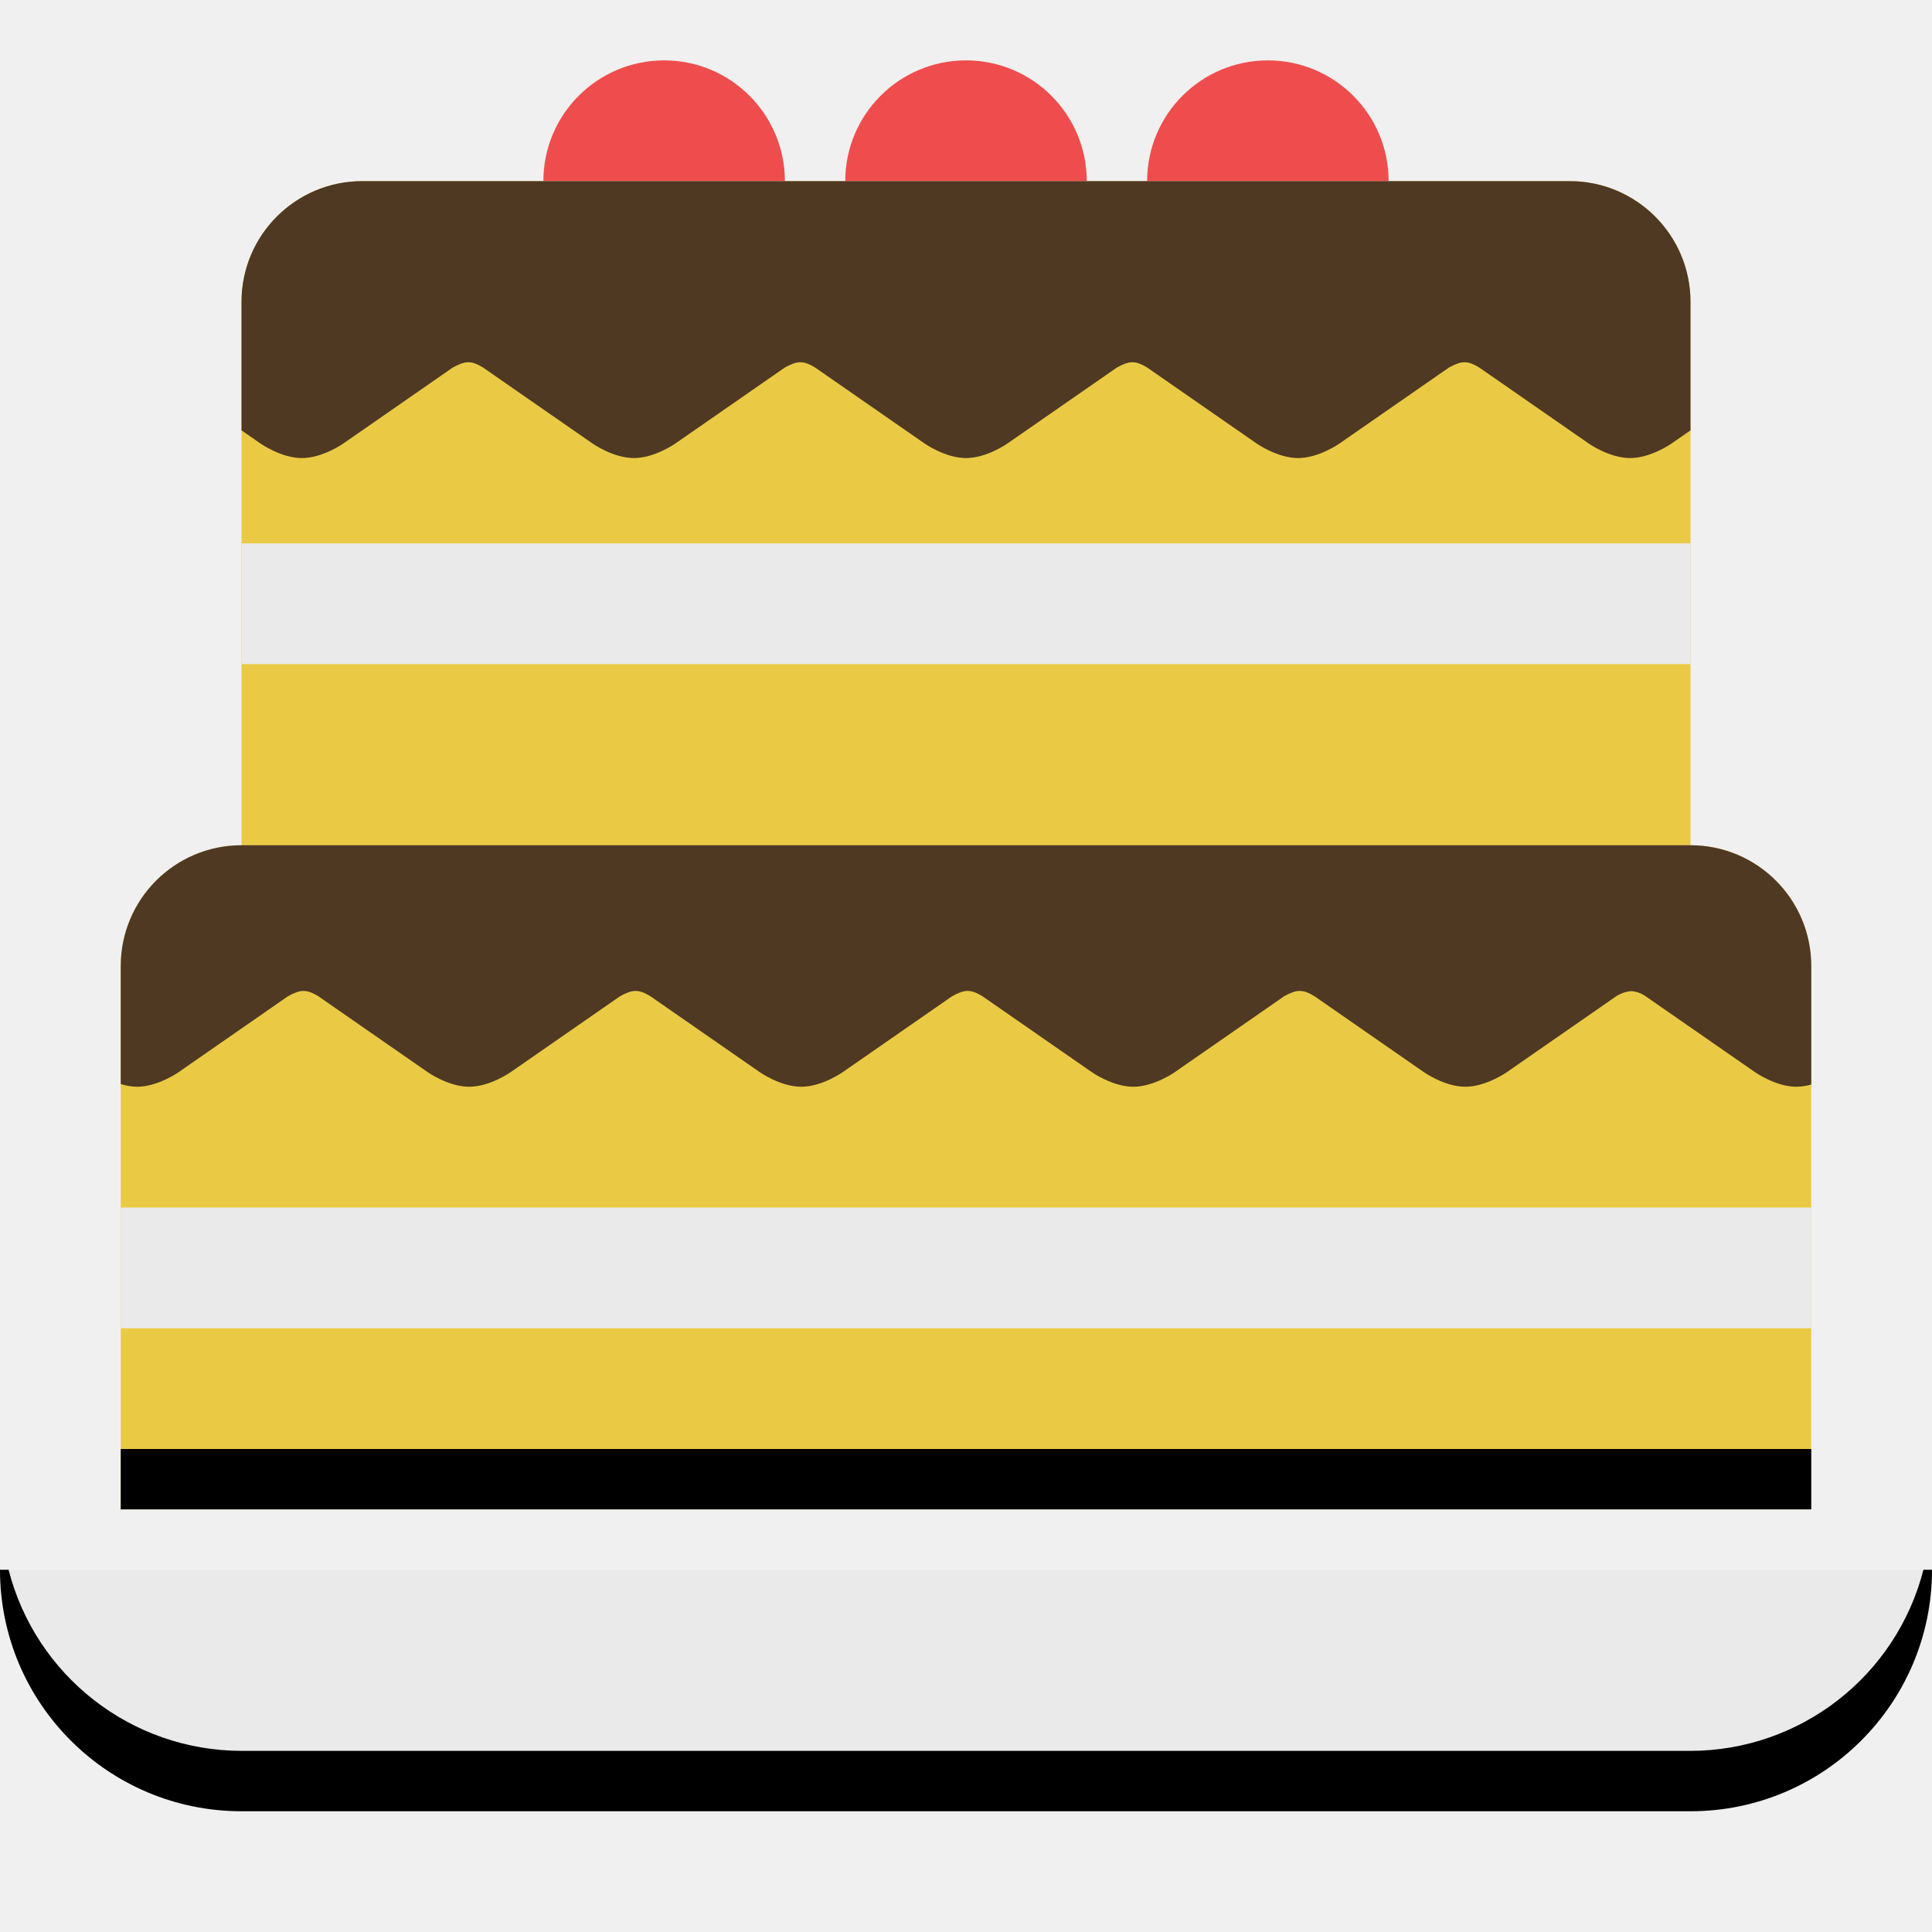
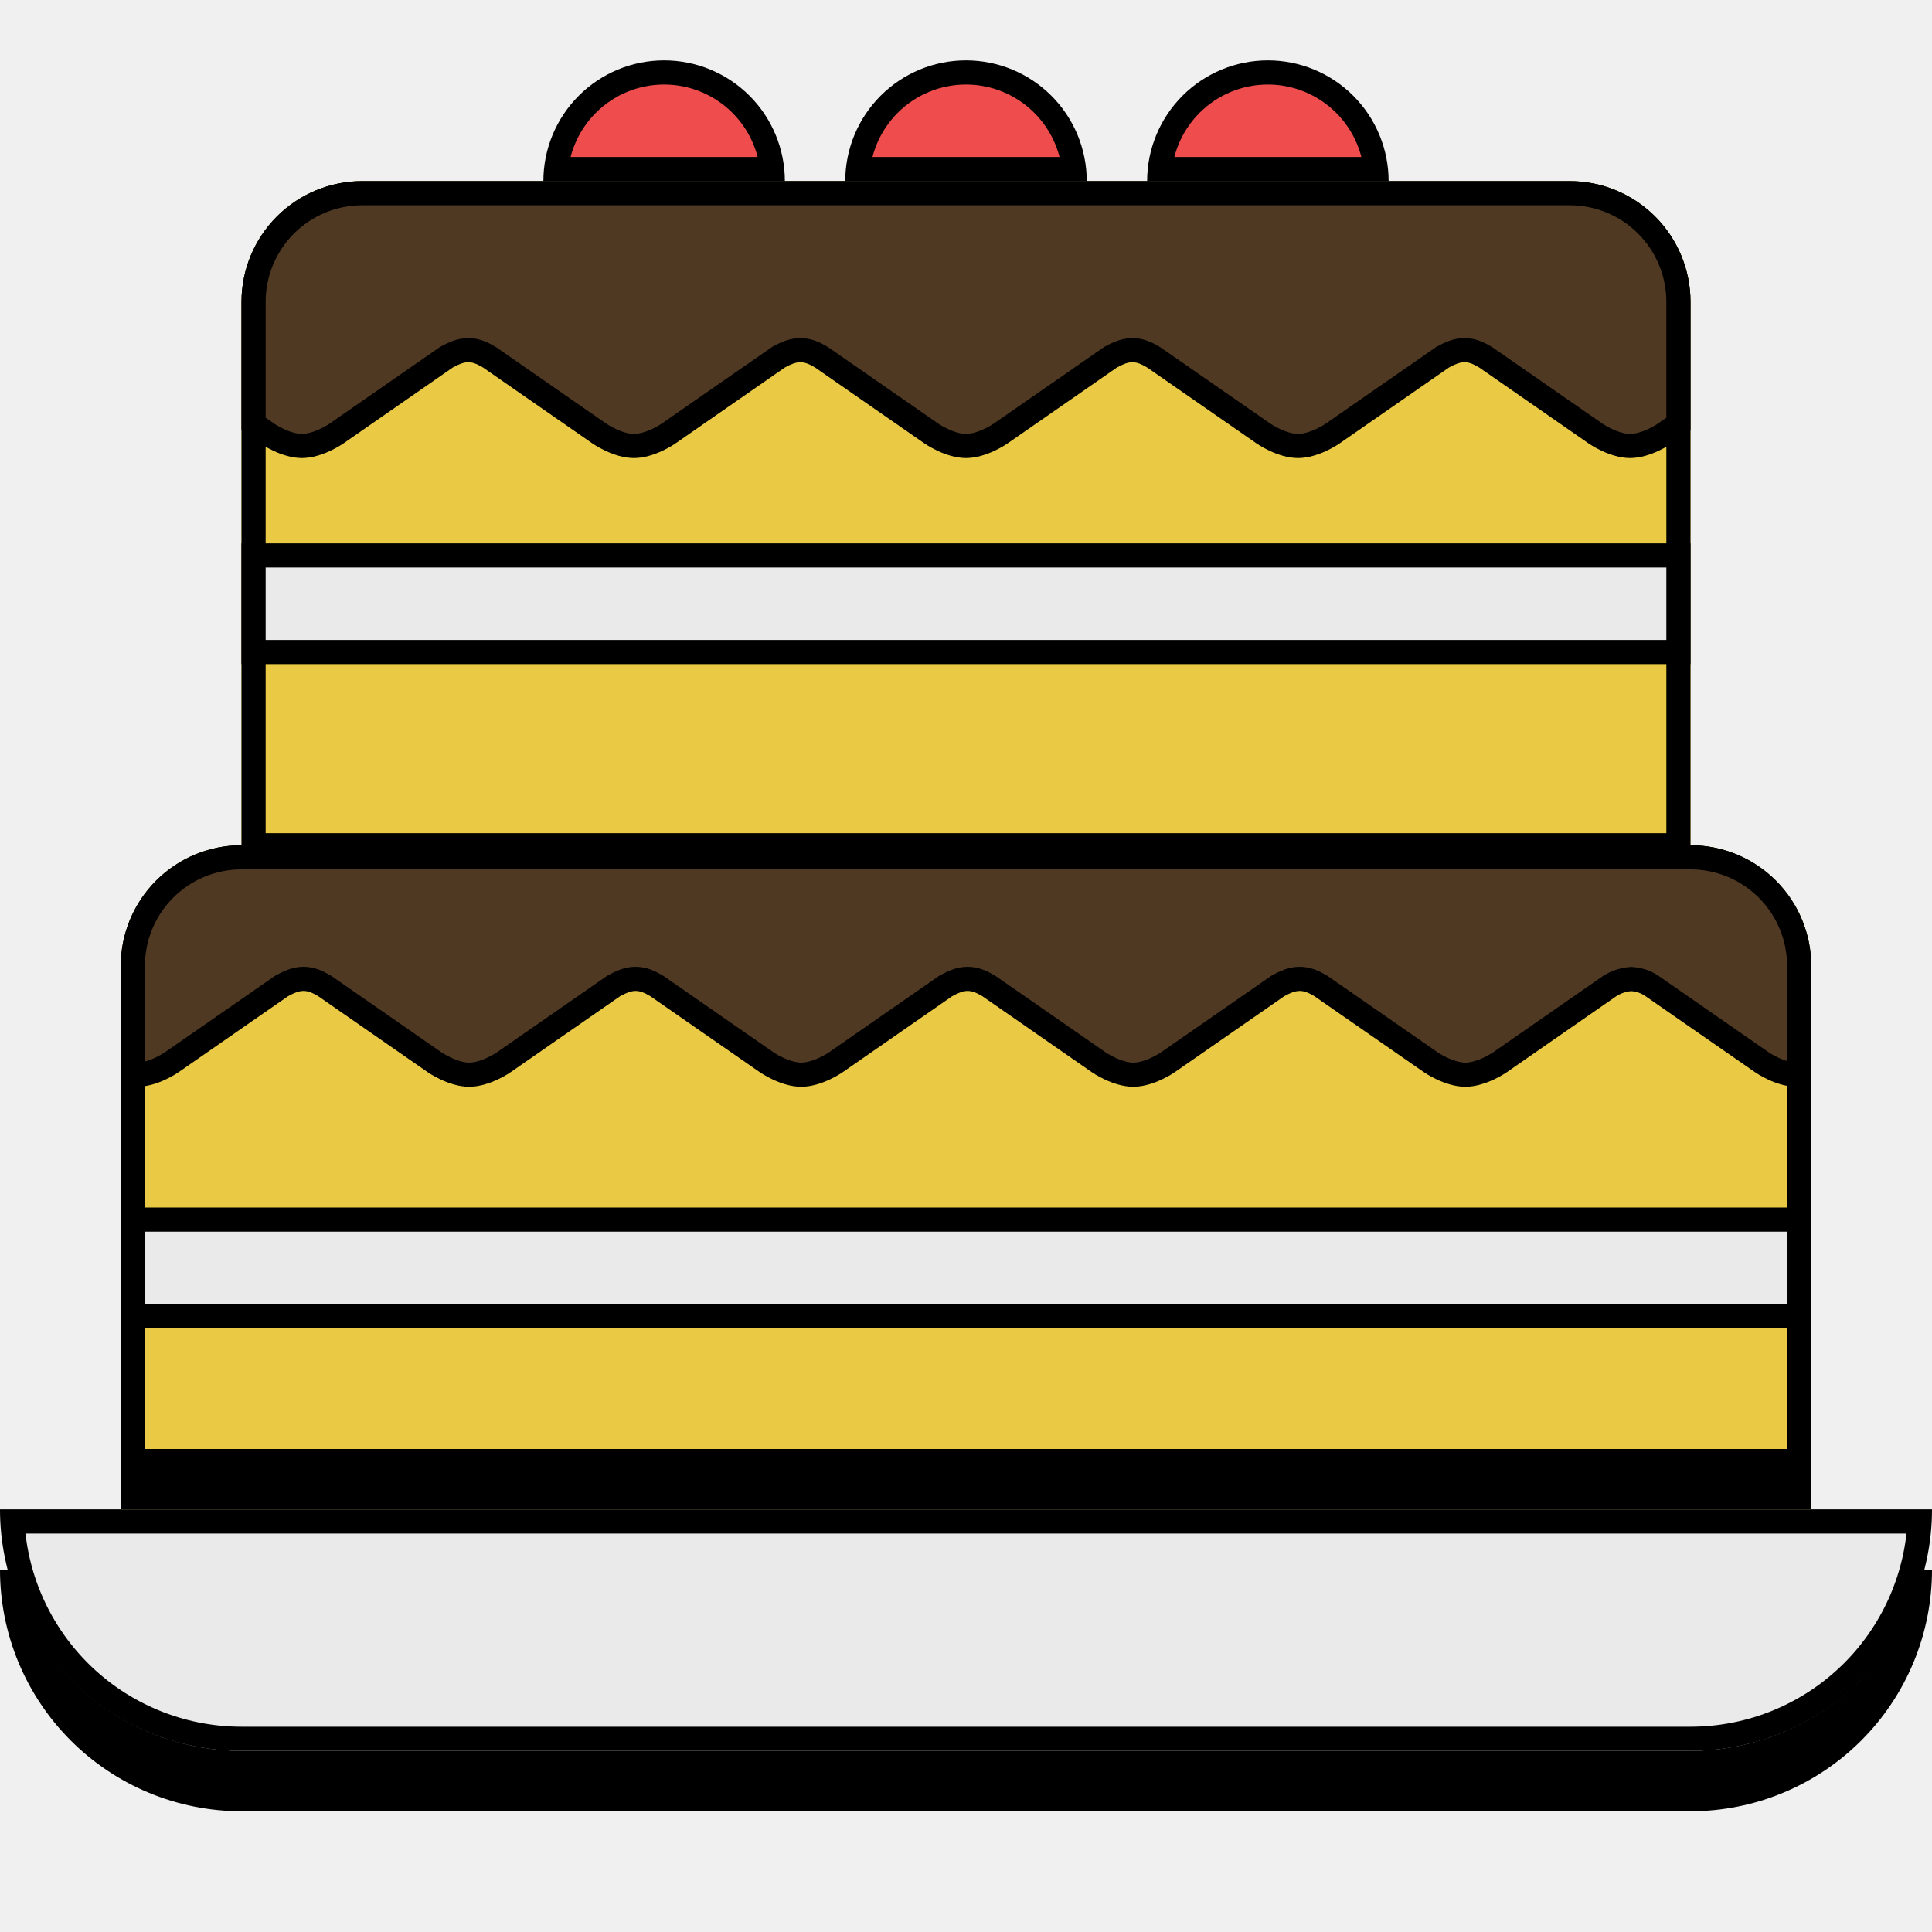
- <svg xmlns="http://www.w3.org/2000/svg" width="800px" height="800px" viewBox="0 0 1024 1024" class="icon" version="1.1">
-   <path d="M0 832a128 128 0 0 0 128 128h768a128 128 0 0 0 128-128H0z" fill="#EAEAEA" />
-   <path d="M896 928H128a127.68 127.68 0 0 1-123.456-96H0a128 128 0 0 0 128 128h768a128 128 0 0 0 128-128h-4.544A127.68 127.68 0 0 1 896 928z" fill="" />
-   <path d="M960 800v-288a64 64 0 0 0-64-64H128a64 64 0 0 0-64 64v288h896zM896 448V160a64 64 0 0 0-64-64H192a64 64 0 0 0-64 64v288h768z" fill="#EACA44" />
-   <path d="M64 768h896v32H64z" fill="" />
-   <path d="M64 640h896v64H64zM128 288h768v64H128z" fill="#EAEAEA" />
-   <path d="M352 32a64 64 0 0 0-64 64h128a64 64 0 0 0-64-64zM512 32a64 64 0 0 0-64 64h128a64 64 0 0 0-64-64zM672 32a64 64 0 0 0-64 64h128a64 64 0 0 0-64-64z" fill="#EF4D4D" />
-   <path d="M832 96H192a64 64 0 0 0-64 64v68.096l10.048 6.976s10.944 7.712 21.952 7.712 21.952-7.712 21.952-7.712L240 194.784c6.72-3.68 9.76-3.744 16 0l58.048 40.288s10.944 7.712 21.952 7.712 21.952-7.712 21.952-7.712L416 194.784c6.72-3.68 9.76-3.744 16 0l58.048 40.288s10.944 7.712 21.952 7.712 21.952-7.712 21.952-7.712L592 194.784c6.72-3.68 9.76-3.744 16 0l58.048 40.288s10.944 7.712 21.952 7.712 21.952-7.712 21.952-7.712L768 194.784c6.72-3.68 9.76-3.744 16 0l58.048 40.288s10.944 7.712 21.952 7.712 21.952-7.712 21.952-7.712L896 228.096V160a64 64 0 0 0-64-64zM64 512v62.56a30.208 30.208 0 0 0 8.672 1.44c11.008 0 21.952-7.712 21.952-7.712L152.672 528c6.72-3.68 9.76-3.744 16 0l58.048 40.288s10.944 7.712 21.952 7.712 21.952-7.712 21.952-7.712l58.048-40.288c6.72-3.68 9.76-3.744 16 0l58.048 40.288s10.944 7.712 21.952 7.712 21.952-7.712 21.952-7.712l58.048-40.288c6.72-3.68 9.76-3.744 16 0l58.048 40.288s10.944 7.712 21.952 7.712 21.952-7.712 21.952-7.712l58.048-40.288c6.72-3.68 9.76-3.744 16 0l58.048 40.288s10.944 7.712 21.952 7.712 21.952-7.712 21.952-7.712l58.048-40.288a17.6 17.6 0 0 1 7.904-2.688 14.912 14.912 0 0 1 7.584 2.688l58.048 40.288s10.944 7.712 21.952 7.712a30.368 30.368 0 0 0 7.84-1.184V512a64 64 0 0 0-64-64H128a64 64 0 0 0-64 64z" fill="#4F3923" />
+ <svg xmlns="http://www.w3.org/2000/svg" width="800" height="800" viewBox="0 0 800 800" fill="none">
+   <mask id="path-1-inside-1_447_1980" fill="white">
+     <path d="M0 625C0 651.522 10.536 676.957 29.289 695.711C48.043 714.464 73.478 725 100 725H700C726.522 725 751.957 714.464 770.711 695.711C789.464 676.957 800 651.522 800 625H0Z" />
+   </mask>
+   <path d="M0 625C0 651.522 10.536 676.957 29.289 695.711C48.043 714.464 73.478 725 100 725H700C726.522 725 751.957 714.464 770.711 695.711C789.464 676.957 800 651.522 800 625H0Z" fill="#EAEAEA" stroke="black" stroke-width="20" mask="url(#path-1-inside-1_447_1980)" />
+   <mask id="path-2-inside-2_447_1980" fill="white">
+     <path d="M700 725H100C77.884 724.96 56.408 717.571 38.949 703.995C21.49 690.418 9.037 671.425 3.55 650H0C0 676.522 10.536 701.957 29.289 720.711C48.043 739.464 73.478 750 100 750H700C726.522 750 751.957 739.464 770.711 720.711C789.464 701.957 800 676.522 800 650H796.45C790.963 671.425 778.51 690.418 761.051 703.995C743.592 717.571 722.116 724.96 700 725Z" />
+   </mask>
+   <path d="M700 725H100C77.884 724.96 56.408 717.571 38.949 703.995C21.49 690.418 9.037 671.425 3.55 650H0C0 676.522 10.536 701.957 29.289 720.711C48.043 739.464 73.478 750 100 750H700C726.522 750 751.957 739.464 770.711 720.711C789.464 701.957 800 676.522 800 650H796.45C790.963 671.425 778.51 690.418 761.051 703.995C743.592 717.571 722.116 724.96 700 725Z" fill="black" stroke="black" stroke-width="20" mask="url(#path-2-inside-2_447_1980)" />
+   <mask id="path-3-inside-3_447_1980" fill="white">
+     <path d="M750 625V400C750 386.739 744.732 374.021 735.355 364.645C725.979 355.268 713.261 350 700 350H100C86.739 350 74.022 355.268 64.645 364.645C55.268 374.021 50 386.739 50 400V625H750ZM700 350V125C700 111.739 694.732 99.022 685.355 89.645C675.979 80.268 663.261 75 650 75H150C136.739 75 124.021 80.268 114.645 89.645C105.268 99.022 100 111.739 100 125V350H700Z" />
+   </mask>
+   <path d="M750 625V400C750 386.739 744.732 374.021 735.355 364.645C725.979 355.268 713.261 350 700 350H100C86.739 350 74.022 355.268 64.645 364.645C55.268 374.021 50 386.739 50 400V625H750ZM700 350V125C700 111.739 694.732 99.022 685.355 89.645C675.979 80.268 663.261 75 650 75H150C136.739 75 124.021 80.268 114.645 89.645C105.268 99.022 100 111.739 100 125V350H700Z" fill="#EACA44" />
+   <path d="M700 345H100V355H700V345ZM750 625V635H760V625H750ZM700 350H690V360H700V350ZM100 350V360H110V350H100ZM50 400H40H50ZM50 625H40V635H50V625ZM650 75V65V75ZM150 75V65V75ZM100 125H90H100ZM760 625V400H740V625H760ZM760 400C760 384.087 753.679 368.826 742.426 357.574L728.284 371.716C735.786 379.217 740 389.391 740 400H760ZM742.426 357.574C731.174 346.321 715.913 340 700 340V360C710.609 360 720.783 364.214 728.284 371.716L742.426 357.574ZM100 340C84.087 340 68.826 346.321 57.574 357.574L71.716 371.716C79.217 364.214 89.391 360 100 360V340ZM57.574 357.574C46.321 368.826 40 384.087 40 400H60C60 389.391 64.214 379.217 71.716 371.716L57.574 357.574ZM40 400V625H60V400H40ZM50 635H750V615H50V635ZM710 350V125H690V350H710ZM710 125C710 109.087 703.679 93.826 692.426 82.574L678.284 96.716C685.786 104.217 690 114.391 690 125H710ZM692.426 82.574C681.174 71.321 665.913 65 650 65V85C660.609 85 670.783 89.214 678.284 96.716L692.426 82.574ZM650 65H150V85H650V65ZM150 65C134.087 65 118.826 71.321 107.574 82.574L121.716 96.716C129.217 89.214 139.391 85 150 85V65ZM107.574 82.574C96.321 93.826 90 109.087 90 125L110 125C110 114.391 114.214 104.217 121.716 96.716L107.574 82.574ZM90 125V350H110V125H90Z" fill="black" mask="url(#path-3-inside-3_447_1980)" />
+   <mask id="path-5-inside-4_447_1980" fill="white">
+     <path d="M50 600H750V625H50V600Z" />
+   </mask>
+   <path d="M50 600H750V625H50V600Z" fill="black" stroke="black" stroke-width="20" mask="url(#path-5-inside-4_447_1980)" />
+   <mask id="path-6-inside-5_447_1980" fill="white">
+     <path d="M50 500H750V550H50V500ZM100 225H700V275H100V225Z" />
+   </mask>
+   <path d="M50 500H750V550H50V500ZM100 225H700V275H100V225Z" fill="#EAEAEA" stroke="black" stroke-width="20" mask="url(#path-6-inside-5_447_1980)" />
+   <mask id="path-7-inside-6_447_1980" fill="white">
+     <path d="M275 25C261.739 25 249.021 30.268 239.645 39.645C230.268 49.022 225 61.739 225 75H325C325 61.739 319.732 49.022 310.355 39.645C300.979 30.268 288.261 25 275 25ZM400 25C386.739 25 374.021 30.268 364.645 39.645C355.268 49.022 350 61.739 350 75H450C450 61.739 444.732 49.022 435.355 39.645C425.979 30.268 413.261 25 400 25ZM525 25C511.739 25 499.021 30.268 489.645 39.645C480.268 49.022 475 61.739 475 75H575C575 61.739 569.732 49.022 560.355 39.645C550.979 30.268 538.261 25 525 25Z" />
+   </mask>
+   <path d="M275 25C261.739 25 249.021 30.268 239.645 39.645C230.268 49.022 225 61.739 225 75H325C325 61.739 319.732 49.022 310.355 39.645C300.979 30.268 288.261 25 275 25ZM400 25C386.739 25 374.021 30.268 364.645 39.645C355.268 49.022 350 61.739 350 75H450C450 61.739 444.732 49.022 435.355 39.645C425.979 30.268 413.261 25 400 25ZM525 25C511.739 25 499.021 30.268 489.645 39.645C480.268 49.022 475 61.739 475 75H575C575 61.739 569.732 49.022 560.355 39.645C550.979 30.268 538.261 25 525 25Z" fill="#EF4D4D" stroke="black" stroke-width="20" mask="url(#path-7-inside-6_447_1980)" />
+   <mask id="path-8-inside-7_447_1980" fill="white">
+     <path d="M650 75H150C136.739 75 124.021 80.268 114.645 89.645C105.268 99.022 100 111.739 100 125V178.2L107.85 183.65C107.85 183.65 116.4 189.675 125 189.675C133.6 189.675 142.15 183.65 142.15 183.65L187.5 152.175C192.75 149.3 195.125 149.25 200 152.175L245.35 183.65C245.35 183.65 253.9 189.675 262.5 189.675C271.1 189.675 279.65 183.65 279.65 183.65L325 152.175C330.25 149.3 332.625 149.25 337.5 152.175L382.85 183.65C382.85 183.65 391.4 189.675 400 189.675C408.6 189.675 417.15 183.65 417.15 183.65L462.5 152.175C467.75 149.3 470.125 149.25 475 152.175L520.35 183.65C520.35 183.65 528.9 189.675 537.5 189.675C546.1 189.675 554.65 183.65 554.65 183.65L600 152.175C605.25 149.3 607.625 149.25 612.5 152.175L657.85 183.65C657.85 183.65 666.4 189.675 675 189.675C683.6 189.675 692.15 183.65 692.15 183.65L700 178.2V125C700 111.739 694.732 99.022 685.355 89.645C675.979 80.268 663.261 75 650 75ZM50 400V448.875C52.191 449.578 54.474 449.957 56.775 450C65.375 450 73.925 443.975 73.925 443.975L119.275 412.5C124.525 409.625 126.9 409.575 131.775 412.5L177.125 443.975C177.125 443.975 185.675 450 194.275 450C202.875 450 211.425 443.975 211.425 443.975L256.775 412.5C262.025 409.625 264.4 409.575 269.275 412.5L314.625 443.975C314.625 443.975 323.175 450 331.775 450C340.375 450 348.925 443.975 348.925 443.975L394.275 412.5C399.525 409.625 401.9 409.575 406.775 412.5L452.125 443.975C452.125 443.975 460.675 450 469.275 450C477.875 450 486.425 443.975 486.425 443.975L531.775 412.5C537.025 409.625 539.4 409.575 544.275 412.5L589.625 443.975C589.625 443.975 598.175 450 606.775 450C615.375 450 623.925 443.975 623.925 443.975L669.275 412.5C671.135 411.315 673.253 410.595 675.45 410.4C677.58 410.544 679.63 411.27 681.375 412.5L726.725 443.975C726.725 443.975 735.275 450 743.875 450C745.948 449.961 748.008 449.65 750 449.075V400C750 386.739 744.732 374.021 735.355 364.645C725.979 355.268 713.261 350 700 350H100C86.739 350 74.022 355.268 64.645 364.645C55.268 374.021 50 386.739 50 400Z" />
+   </mask>
+   <path d="M650 75H150C136.739 75 124.021 80.268 114.645 89.645C105.268 99.022 100 111.739 100 125V178.2L107.85 183.65C107.85 183.65 116.4 189.675 125 189.675C133.6 189.675 142.15 183.65 142.15 183.65L187.5 152.175C192.75 149.3 195.125 149.25 200 152.175L245.35 183.65C245.35 183.65 253.9 189.675 262.5 189.675C271.1 189.675 279.65 183.65 279.65 183.65L325 152.175C330.25 149.3 332.625 149.25 337.5 152.175L382.85 183.65C382.85 183.65 391.4 189.675 400 189.675C408.6 189.675 417.15 183.65 417.15 183.65L462.5 152.175C467.75 149.3 470.125 149.25 475 152.175L520.35 183.65C520.35 183.65 528.9 189.675 537.5 189.675C546.1 189.675 554.65 183.65 554.65 183.65L600 152.175C605.25 149.3 607.625 149.25 612.5 152.175L657.85 183.65C657.85 183.65 666.4 189.675 675 189.675C683.6 189.675 692.15 183.65 692.15 183.65L700 178.2V125C700 111.739 694.732 99.022 685.355 89.645C675.979 80.268 663.261 75 650 75ZM50 400V448.875C52.191 449.578 54.474 449.957 56.775 450C65.375 450 73.925 443.975 73.925 443.975L119.275 412.5C124.525 409.625 126.9 409.575 131.775 412.5L177.125 443.975C177.125 443.975 185.675 450 194.275 450C202.875 450 211.425 443.975 211.425 443.975L256.775 412.5C262.025 409.625 264.4 409.575 269.275 412.5L314.625 443.975C314.625 443.975 323.175 450 331.775 450C340.375 450 348.925 443.975 348.925 443.975L394.275 412.5C399.525 409.625 401.9 409.575 406.775 412.5L452.125 443.975C452.125 443.975 460.675 450 469.275 450C477.875 450 486.425 443.975 486.425 443.975L531.775 412.5C537.025 409.625 539.4 409.575 544.275 412.5L589.625 443.975C589.625 443.975 598.175 450 606.775 450C615.375 450 623.925 443.975 623.925 443.975L669.275 412.5C671.135 411.315 673.253 410.595 675.45 410.4C677.58 410.544 679.63 411.27 681.375 412.5L726.725 443.975C726.725 443.975 735.275 450 743.875 450C745.948 449.961 748.008 449.65 750 449.075V400C750 386.739 744.732 374.021 735.355 364.645C725.979 355.268 713.261 350 700 350H100C86.739 350 74.022 355.268 64.645 364.645C55.268 374.021 50 386.739 50 400Z" fill="#4F3923" stroke="black" stroke-width="20" mask="url(#path-8-inside-7_447_1980)" />
</svg>
